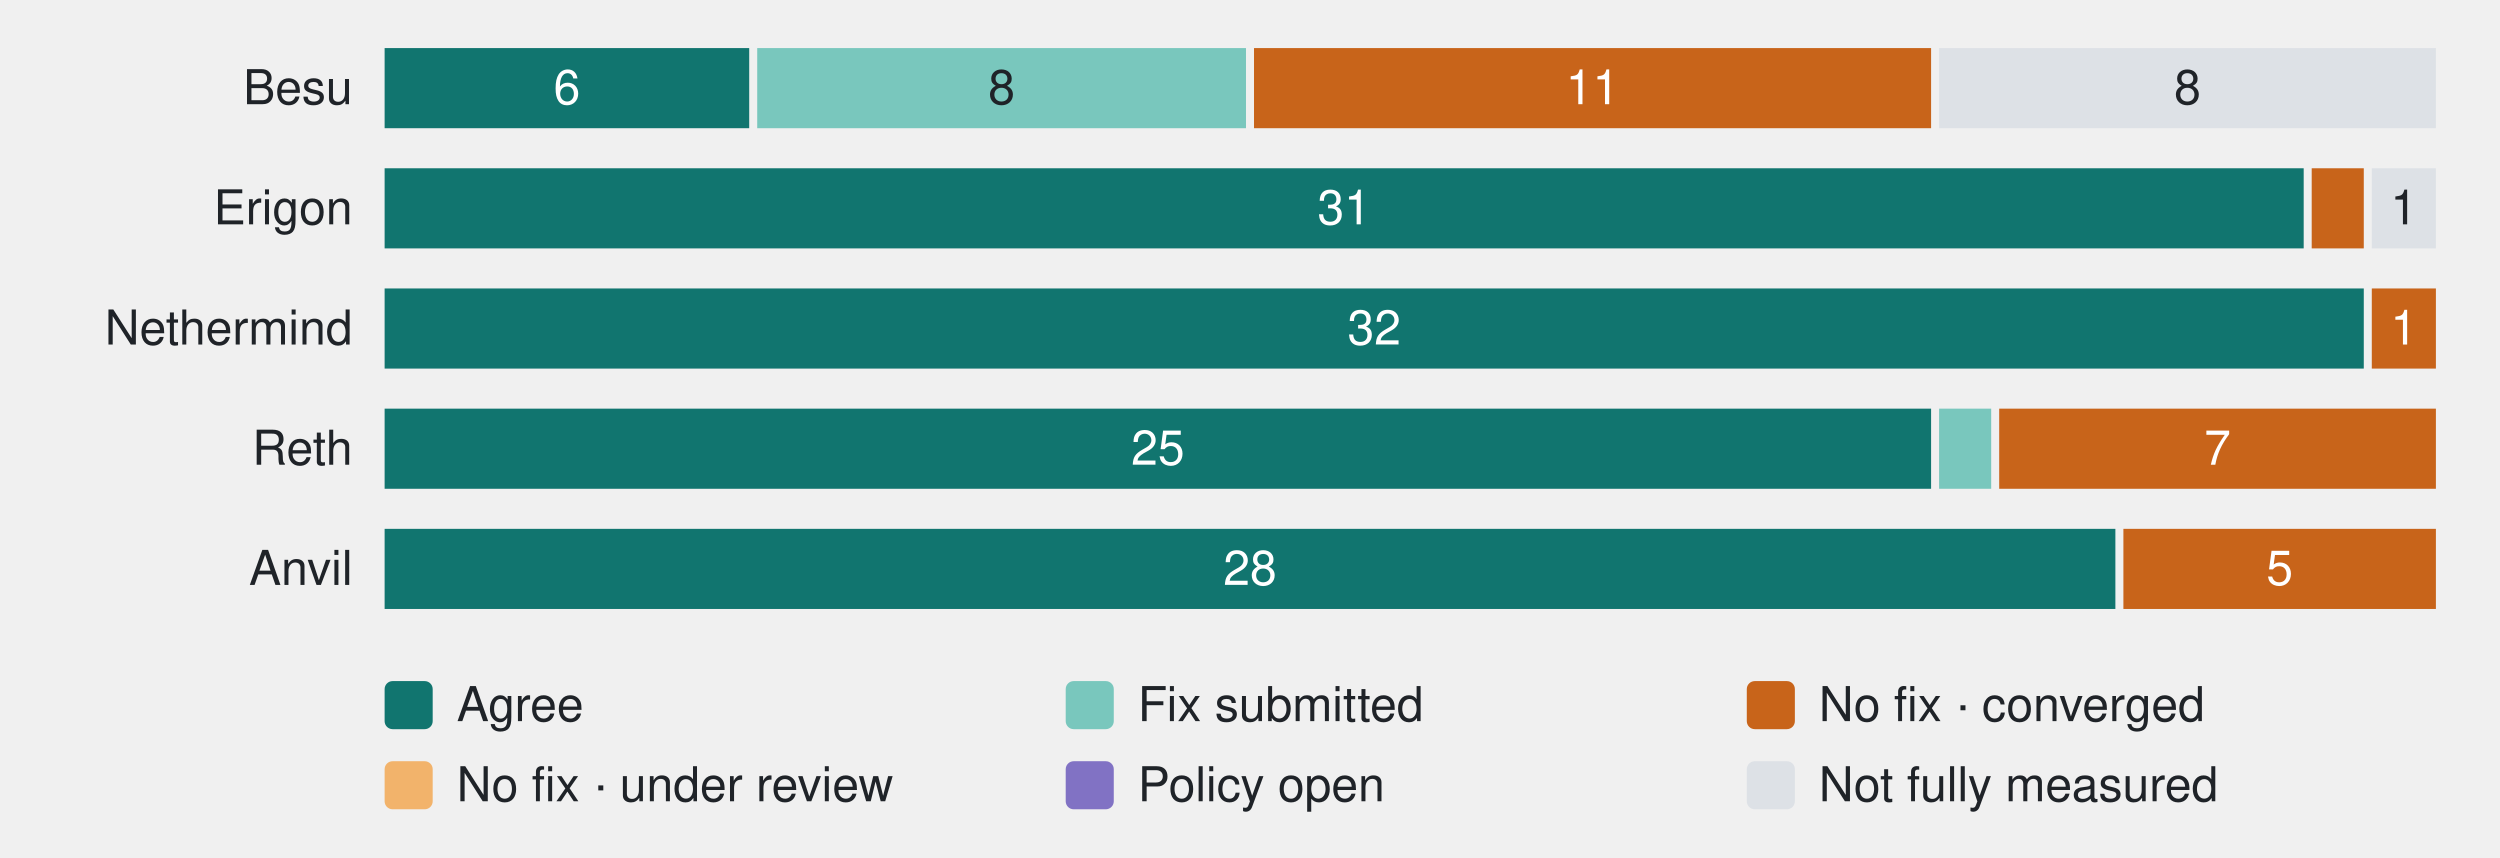
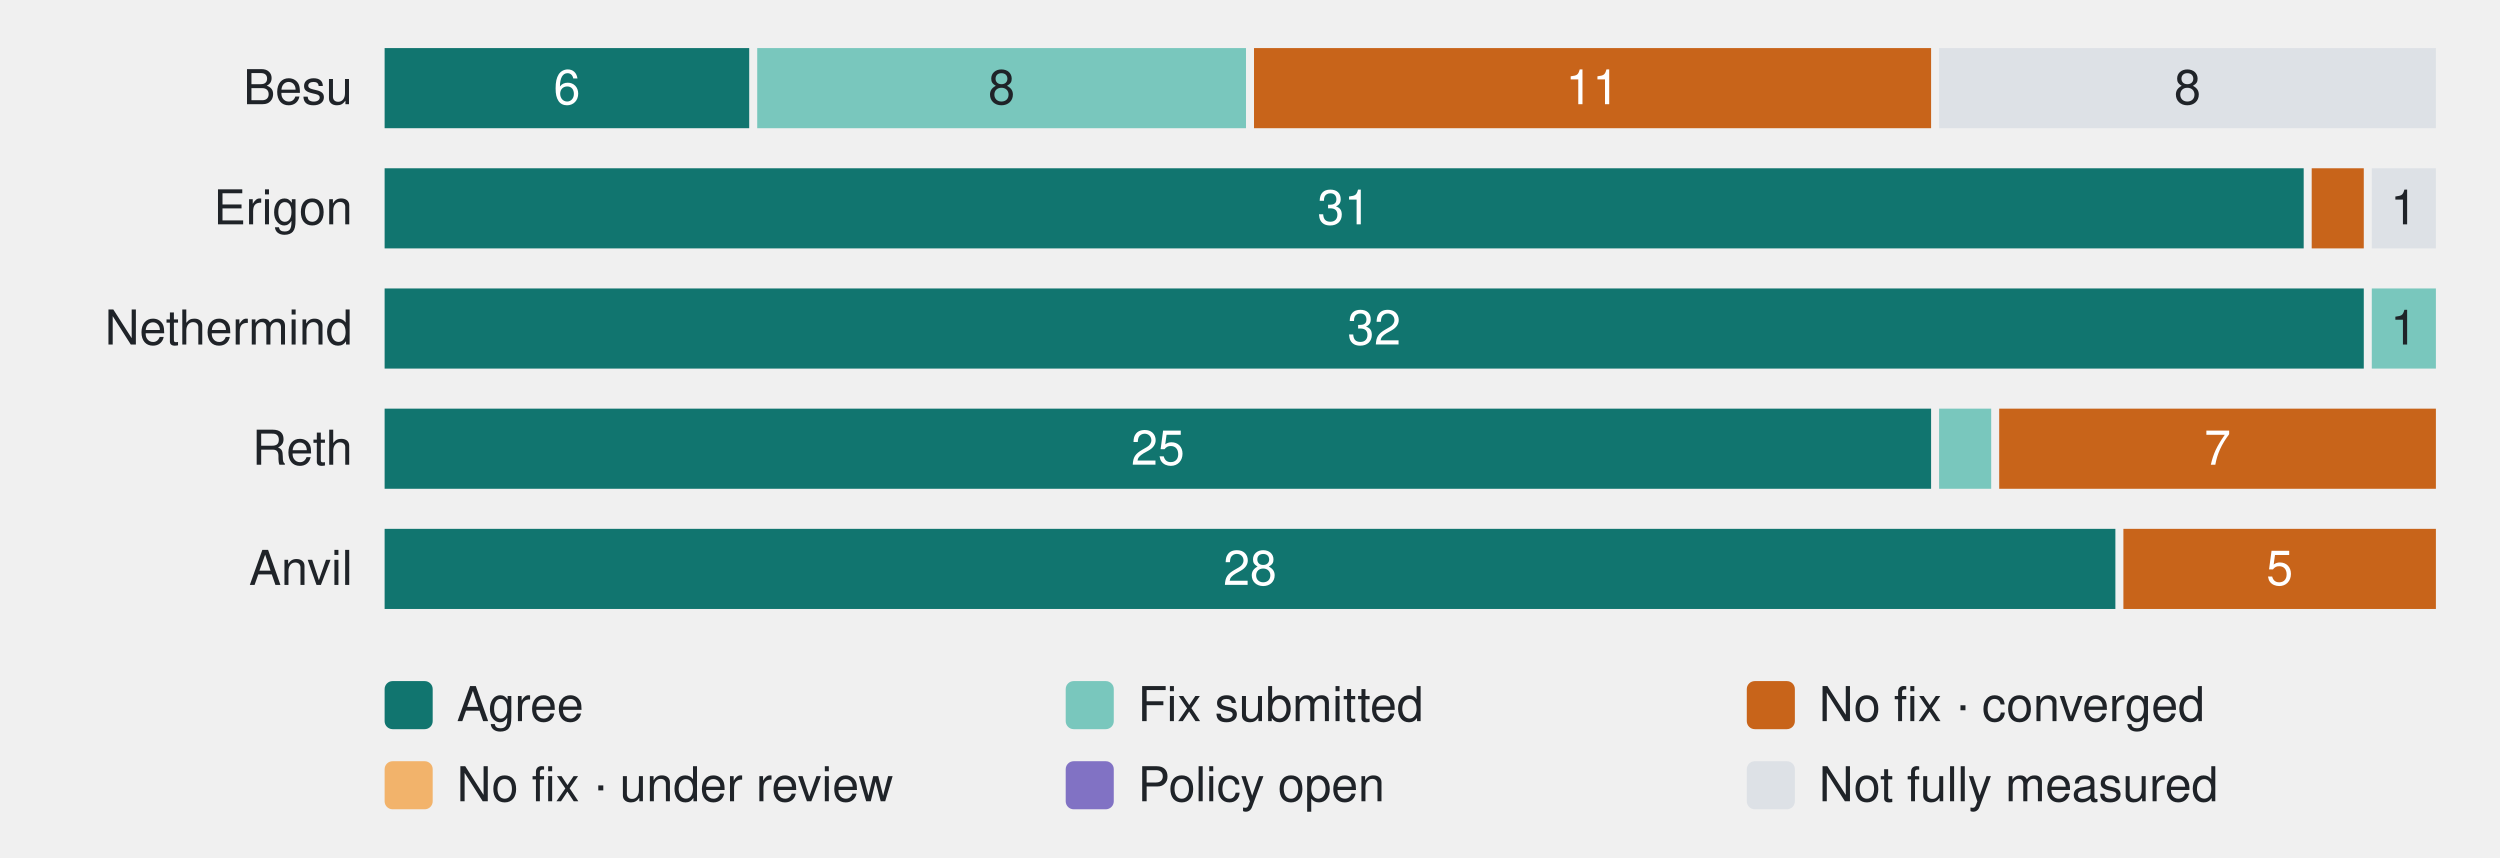
<svg xmlns="http://www.w3.org/2000/svg" width="624" height="214" viewBox="0 0 624 214" role="img" aria-labelledby="title">
  <style>text{font-family:-apple-system,BlinkMacSystemFont,"Segoe UI",Helvetica,Arial,sans-serif;font-size:12px}.head{font-weight:600}.partial{stroke-dasharray:3 2}.label{fill:#1f2328}.muted{fill:#59636e}.pr{fill:none;stroke:#11756f}.edge{stroke:#11756f}.b-agree{fill:#11756f}.n-agree{fill:#ffffff}.b-fix{fill:#79c7bd}.n-fix{fill:#1f2328}.b-converged{fill:#c8641a}.n-converged{fill:#ffffff}.b-review{fill:#f2b36b}.n-review{fill:#1f2328}.b-policy{fill:#8172c4}.n-policy{fill:#ffffff}.b-unmeasured{fill:#dde1e6}.n-unmeasured{fill:#1f2328}@media (prefers-color-scheme:dark){.label{fill:#e6edf3}.muted{fill:#9198a1}.pr{fill:none;stroke:#3aa59a}.edge{stroke:#3aa59a}.b-agree{fill:#3aa59a}.n-agree{fill:#0d1117}.b-fix{fill:#1a6b62}.n-fix{fill:#ffffff}.b-converged{fill:#e5843a}.n-converged{fill:#0d1117}.b-review{fill:#8f5420}.n-review{fill:#ffffff}.b-policy{fill:#9b8fe0}.n-policy{fill:#0d1117}.b-unmeasured{fill:#2d333b}.n-unmeasured{fill:#e6edf3}}</style>
  <text class="label" x="88" y="26" text-anchor="end">Besu</text>
  <rect class="b-agree" x="96" y="12" width="91" height="20" />
  <text class="n-agree" x="141.5" y="26" text-anchor="middle">6</text>
  <rect class="b-fix" x="189" y="12" width="122" height="20" />
  <text class="n-fix" x="250" y="26" text-anchor="middle">8</text>
  <rect class="b-converged" x="313" y="12" width="169" height="20" />
  <text class="n-converged" x="397.5" y="26" text-anchor="middle">11</text>
  <rect class="b-unmeasured" x="484" y="12" width="124" height="20" />
  <text class="n-unmeasured" x="546" y="26" text-anchor="middle">8</text>
  <text class="label" x="88" y="56" text-anchor="end">Erigon</text>
  <rect class="b-agree" x="96" y="42" width="479" height="20" />
  <text class="n-agree" x="335.5" y="56" text-anchor="middle">31</text>
  <rect class="b-converged" x="577" y="42" width="13" height="20" />
  <rect class="b-unmeasured" x="592" y="42" width="16" height="20" />
  <text class="n-unmeasured" x="600" y="56" text-anchor="middle">1</text>
  <text class="label" x="88" y="86" text-anchor="end">Nethermind</text>
  <rect class="b-agree" x="96" y="72" width="494" height="20" />
  <text class="n-agree" x="343" y="86" text-anchor="middle">32</text>
-   <rect class="b-converged" x="592" y="72" width="16" height="20" />
-   <text class="n-converged" x="600" y="86" text-anchor="middle">1</text>
+   <rect class="b-fix" x="592" y="72" width="16" height="20" />
+   <text class="n-fix" x="600" y="86" text-anchor="middle">1</text>
  <text class="label" x="88" y="116" text-anchor="end">Reth</text>
  <rect class="b-agree" x="96" y="102" width="386" height="20" />
  <text class="n-agree" x="289" y="116" text-anchor="middle">25</text>
  <rect class="b-fix" x="484" y="102" width="13" height="20" />
  <rect class="b-converged" x="499" y="102" width="109" height="20" />
  <text class="n-converged" x="553.5" y="116" text-anchor="middle">7</text>
  <text class="label" x="88" y="146" text-anchor="end">Anvil</text>
  <rect class="b-agree" x="96" y="132" width="432" height="20" />
  <text class="n-agree" x="312" y="146" text-anchor="middle">28</text>
  <rect class="b-converged" x="530" y="132" width="78" height="20" />
  <text class="n-converged" x="569" y="146" text-anchor="middle">5</text>
  <rect class="b-agree" x="96" y="170" width="12" height="12" rx="2" />
  <text class="label" x="114" y="180">Agree</text>
  <rect class="b-fix" x="266" y="170" width="12" height="12" rx="2" />
  <text class="label" x="284" y="180">Fix submitted</text>
  <rect class="b-converged" x="436" y="170" width="12" height="12" rx="2" />
  <text class="label" x="454" y="180">No fix · converged</text>
  <rect class="b-review" x="96" y="190" width="12" height="12" rx="2" />
  <text class="label" x="114" y="200">No fix · under review</text>
  <rect class="b-policy" x="266" y="190" width="12" height="12" rx="2" />
  <text class="label" x="284" y="200">Policy open</text>
  <rect class="b-unmeasured" x="436" y="190" width="12" height="12" rx="2" />
  <text class="label" x="454" y="200">Not fully measured</text>
</svg>
